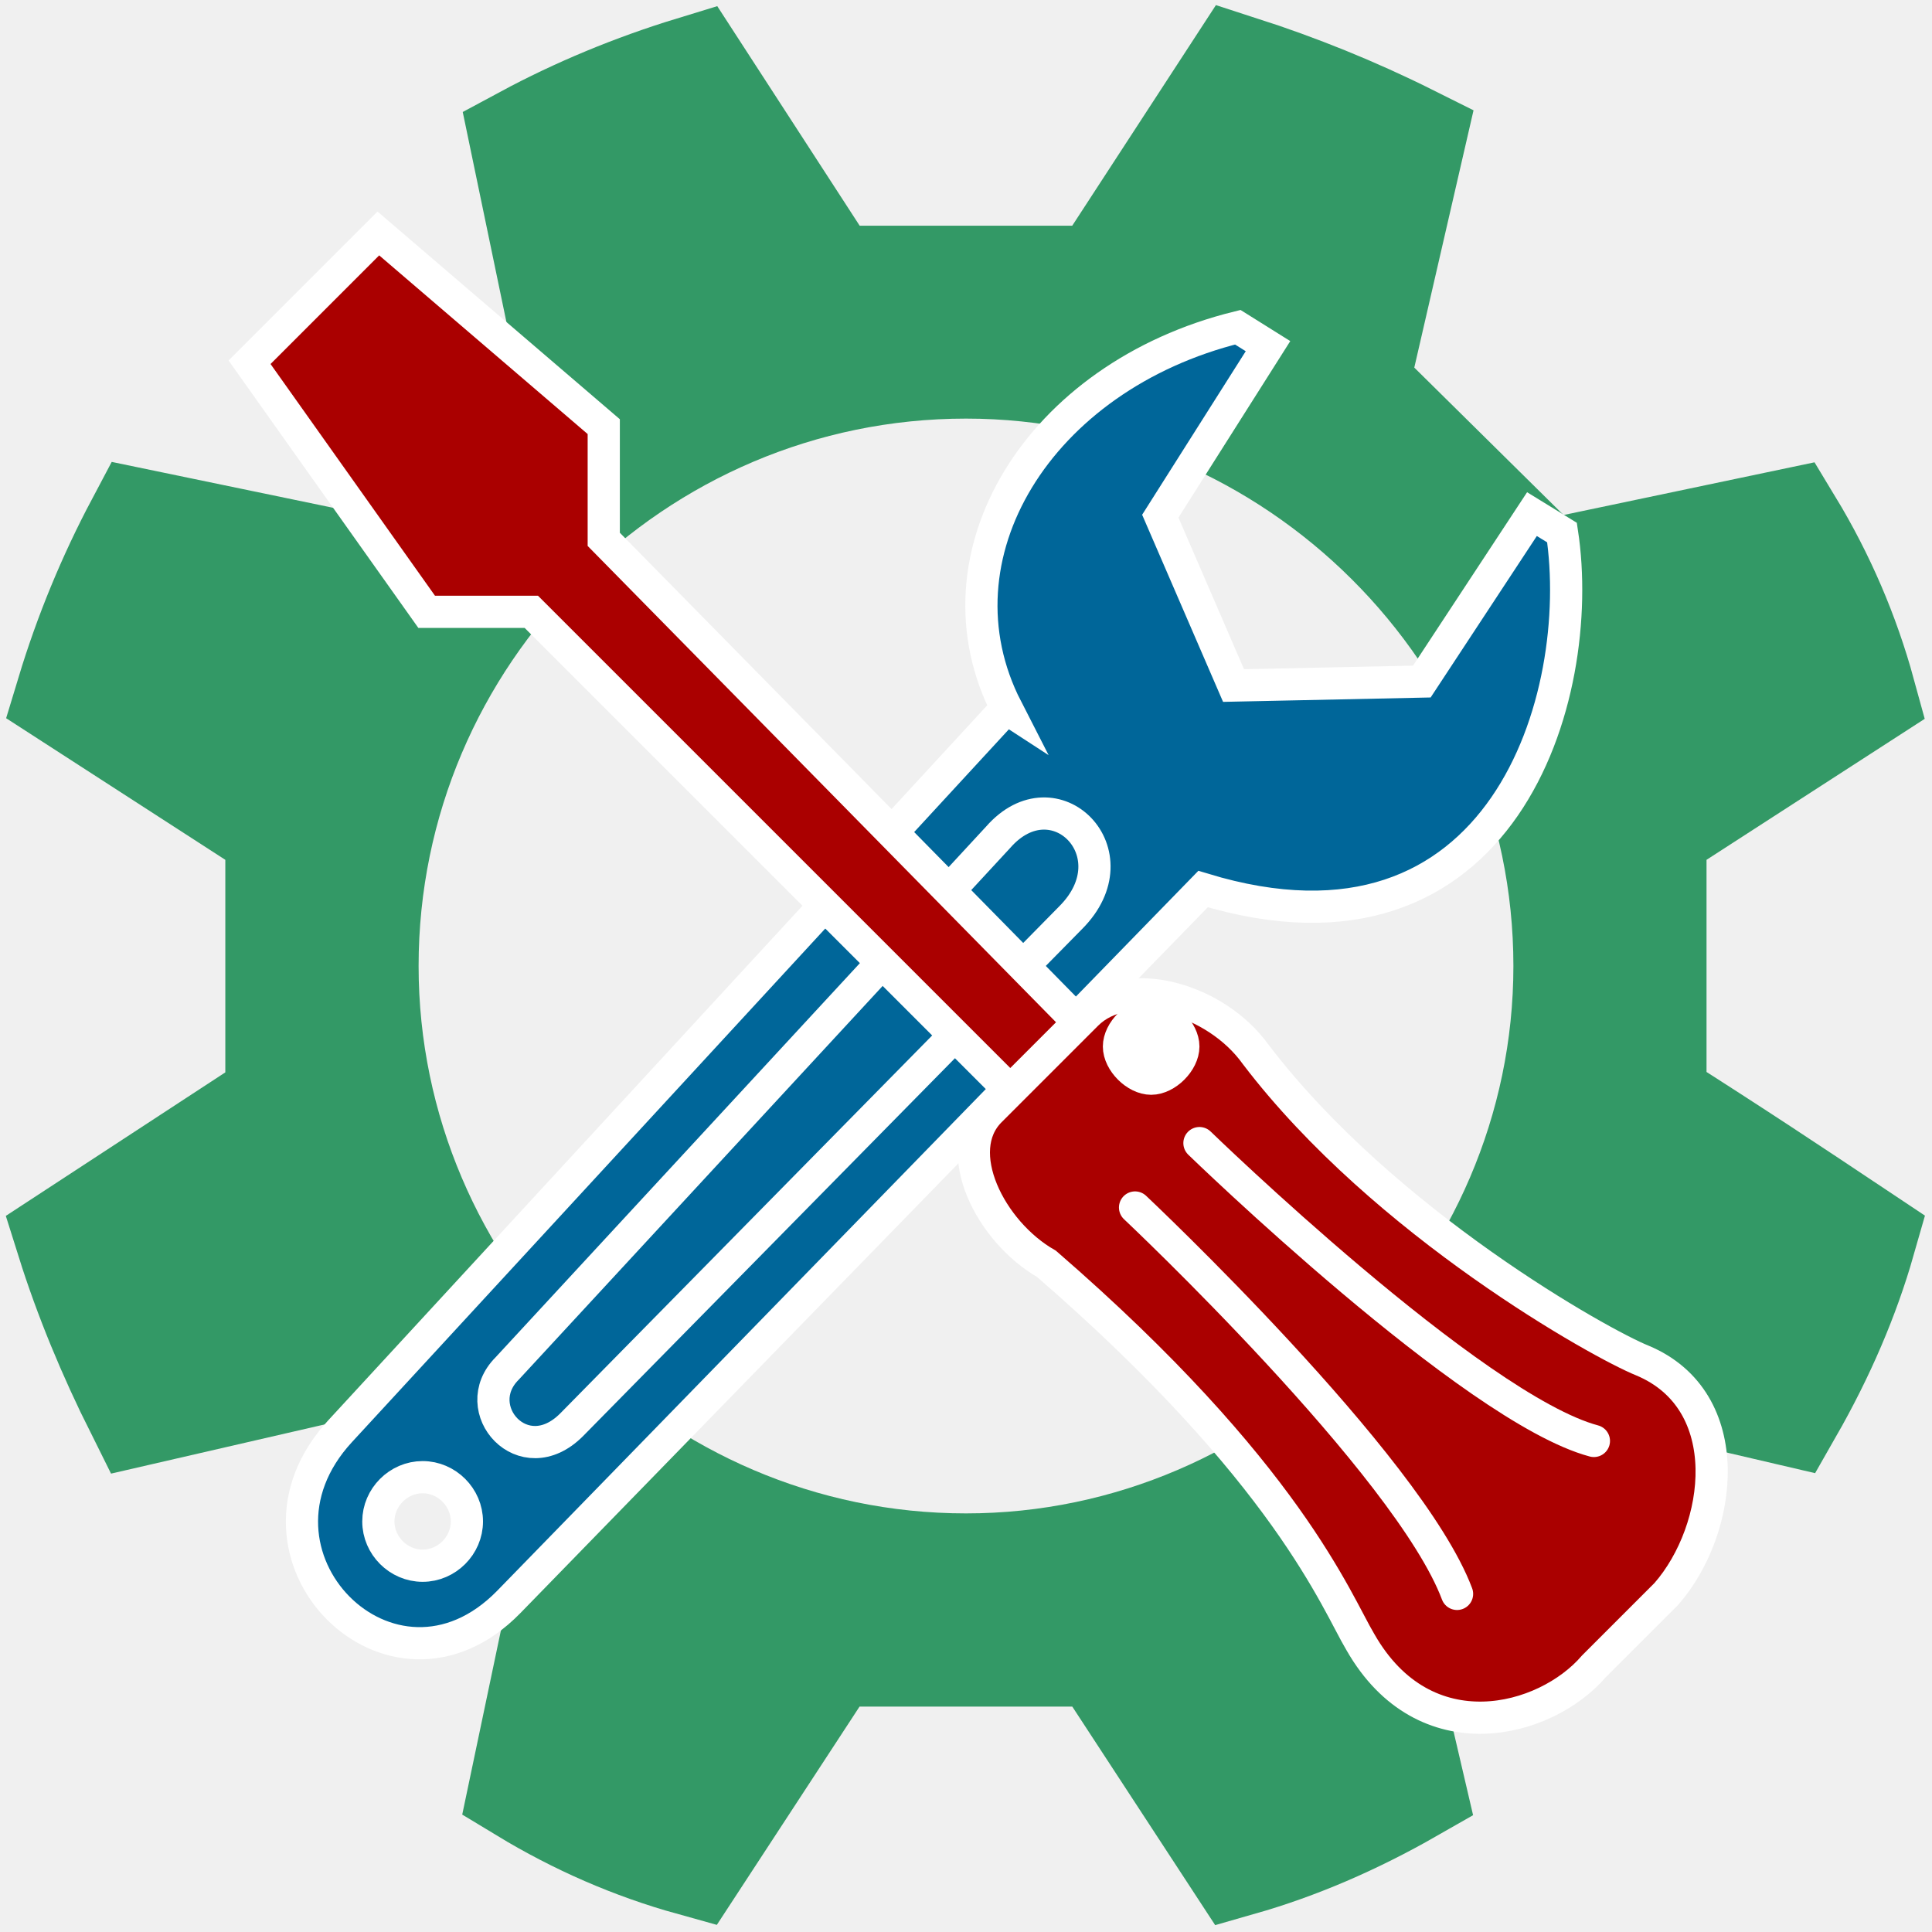
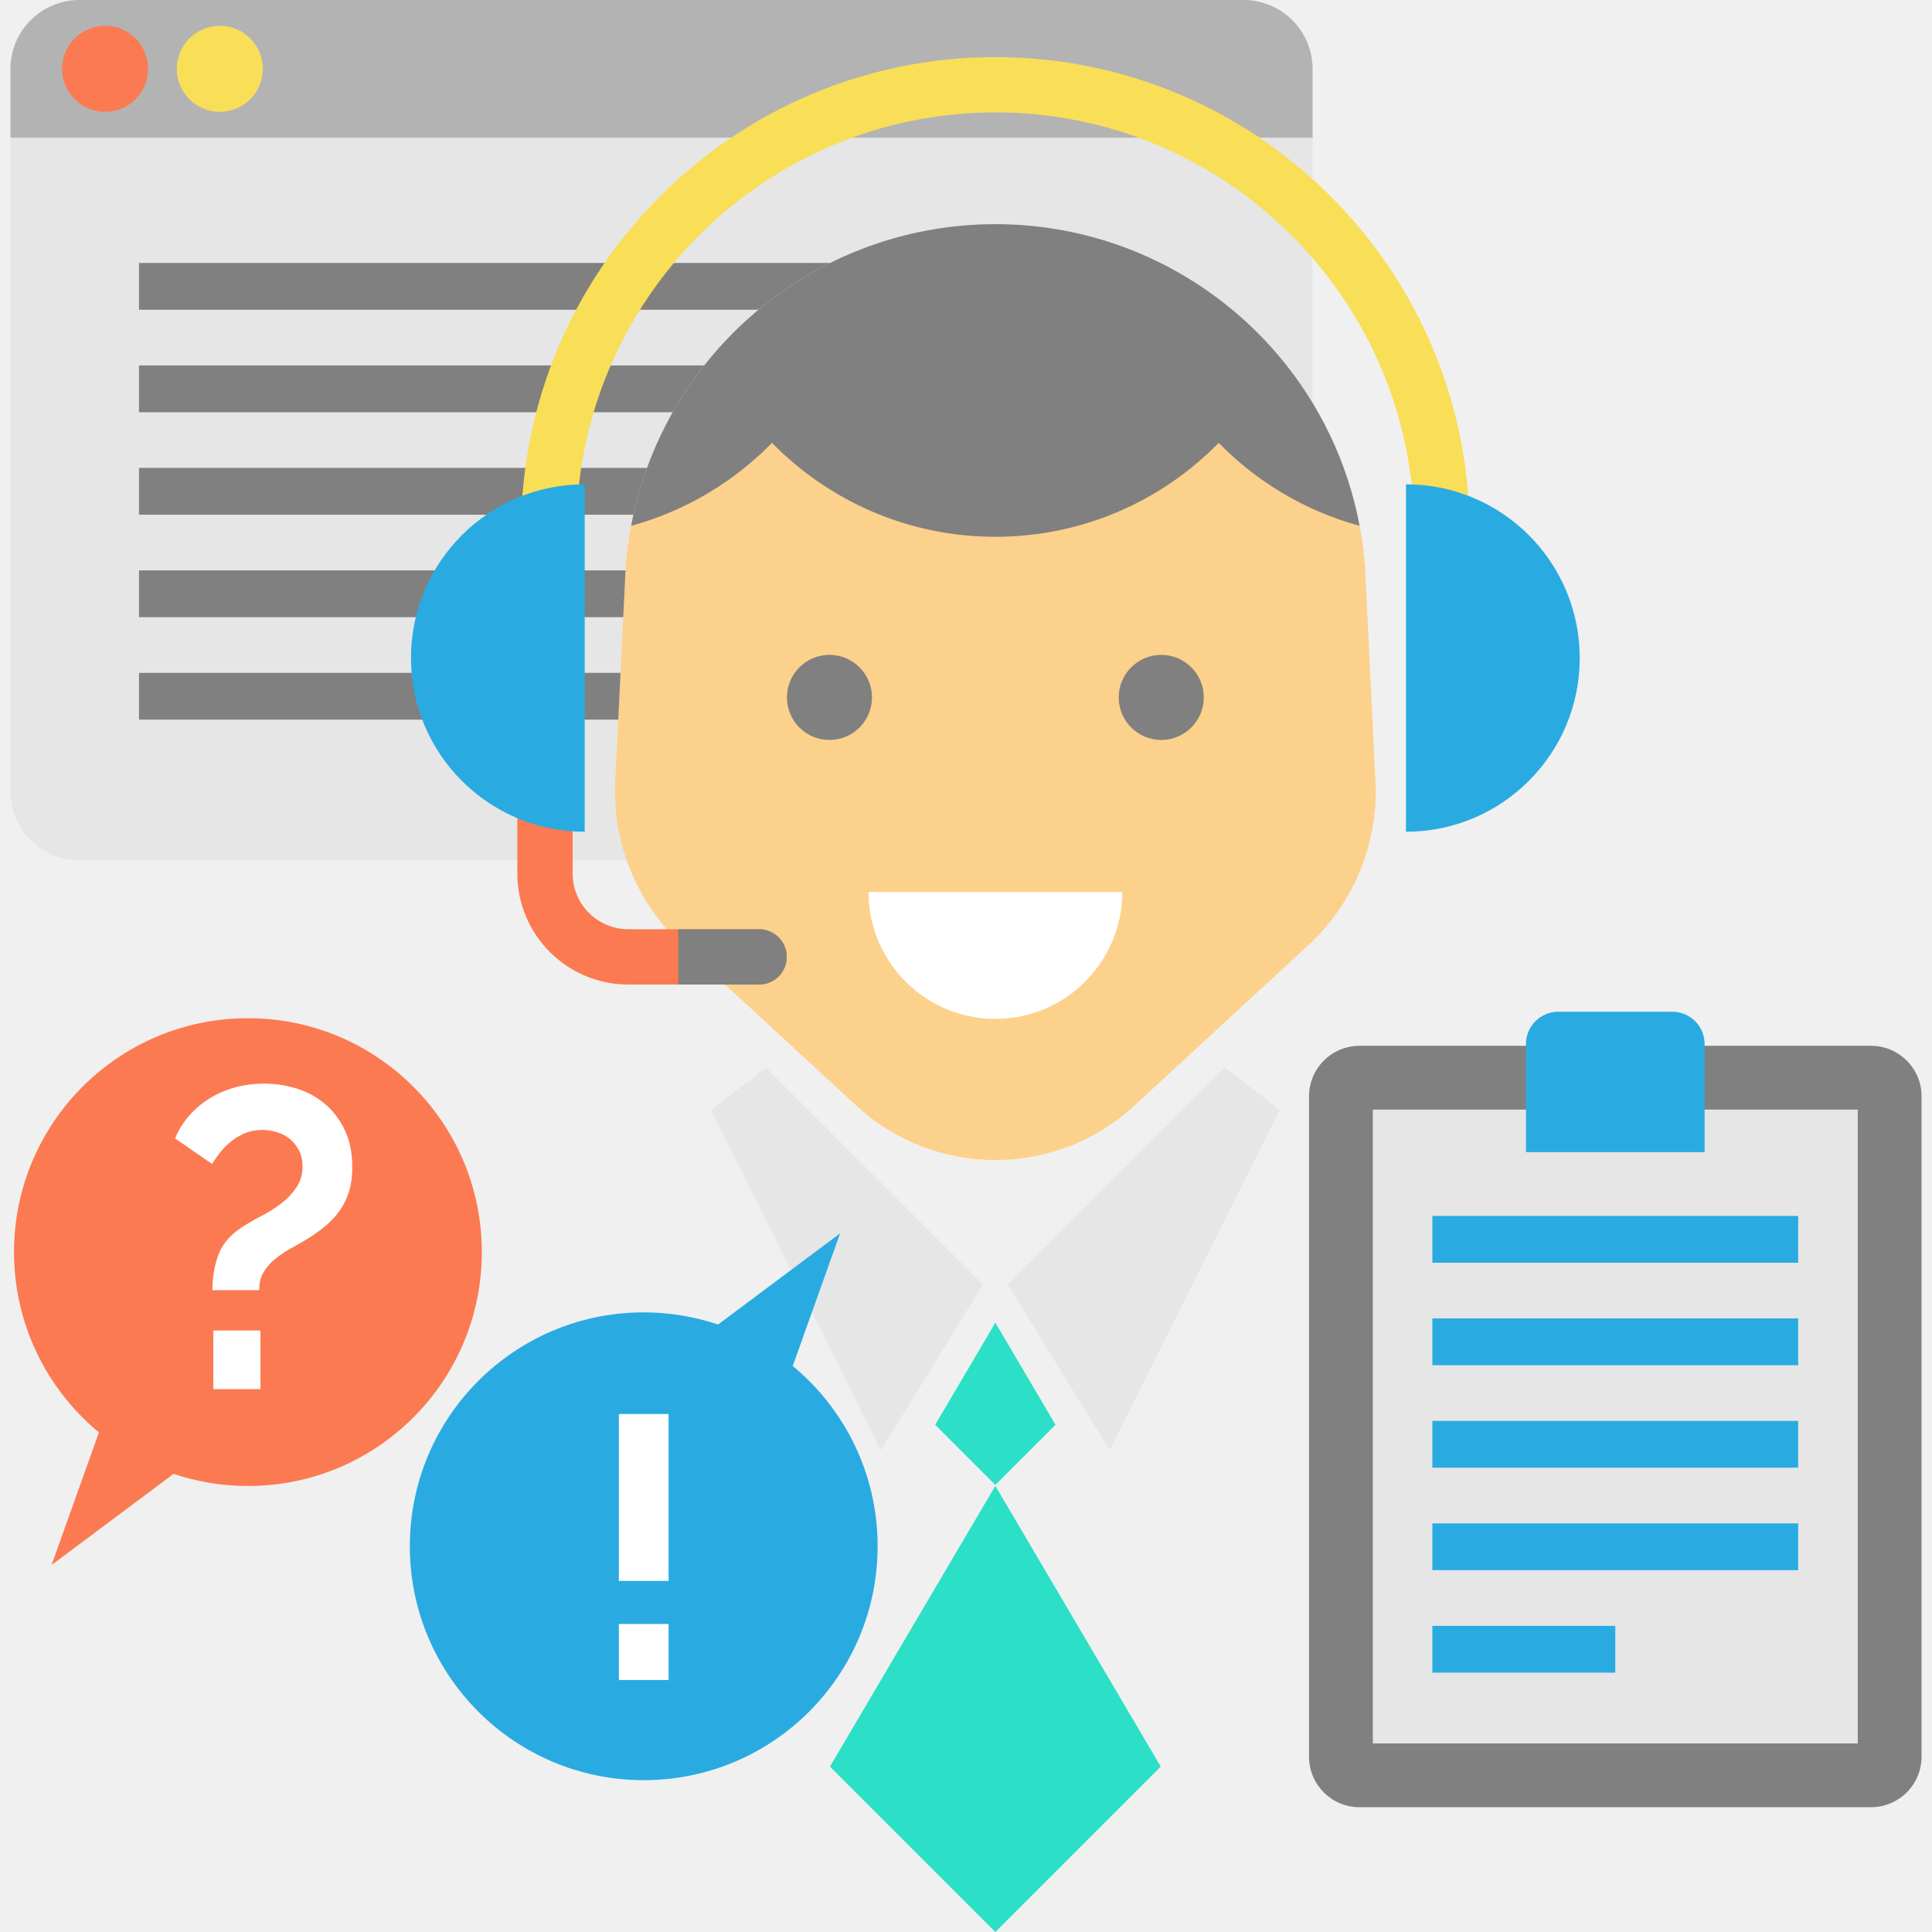
- <svg xmlns="http://www.w3.org/2000/svg" height="240" width="240">
-   <path stroke="#396" stroke-width="14" d="m120 45c41 0 75 33.7 75 75 0 41-34 75-75 75-41.3 0-75-34-75-75 0-41.3 33.7-75 75-75zm-33.9-36c-7.2 2.2-14.2 5.1-20.7 8.6l6.3 30.3-23.7 23.7-30.4-6.3c-3.5 6.6-6.4 13.6-8.61 20.9l26 16.8v34l-26 17c2.2 7 5.1 14 8.6 21l30.4-7 23.6 24-6.3 30c6.6 4 13.5 7 20.7 9l17-26h34l17 26c7-2 14-5 21-9l-7-30 24-24 30 7c4-7 7-14 9-21-9-6-15-10-26-17v-34l26-16.8c-2-7.3-5-14.3-9-20.9l-30 6.3-24-23.7 7-30.4c-7-3.5-14-6.3-21-8.56l-17 26.1h-34z" fill="#396" />
-   <g stroke="#fff" stroke-width="4" stroke-linecap="round" fill="#a00">
-     <path fill="#069" d="m124 104-61 66c-5 5 2 13 8 7l62-63c8-8-2-18-9-10zm-71.5 79.5c3 0 5.5 2.5 5.5 5.5s-2.5 5.5-5.5 5.5-5.5-2.5-5.5-5.5 2.5-5.5 5.5-5.5zm72.5-95.5-82.76 89.8c-14.09 15.3 6.41 36.1 20.96 21.2l86.25-88.56c37.33 11.35 47.68-23.93 44.59-44.28l-3.734-2.295-13.68 20.8-23.39 0.496-9.1-21.04 13.38-21.12-3.755-2.351c-24.8 6.13-38.4 28.46-28.7 47.39z" />
-     <path d="m135 126-12 12c-5 5 0 15 7 19 30 26 36 42 39 47 8 14 23 10 29 3l9-9c7-8 9-24-3-29-5-2-32-17-48-38-5-7-16-10-21-5zm-10 9-59-59h-13l-22-31 16-16 28 24v14l59 60" />
-     <path d="m149 142s34 33 49 37m-57-29s34 32 40 48" />
-     <path d="m143 126c1.886 0 4 2.114 4 4s-2.114 4-4 4-4-2.114-4-4 2.114-4 4-4z" fill="#fff" />
+ <svg xmlns="http://www.w3.org/2000/svg" version="1.1" id="Layer_1" x="0px" y="0px" viewBox="0 0 454.189 454.189" style="enable-background:new 0 0 454.189 454.189;" xml:space="preserve">
+   <g>
+     <g>
+       <path style="fill:#E6E6E6;" d="M308.568,16.225v169.831c0,7.511-5.104,13.836-12.042,15.676c-1.335,0.357-2.737,0.546-4.18,0.546    H18.68c-8.961,0-16.223-7.262-16.223-16.223V16.225c0-8.961,7.262-16.223,16.223-16.223h273.666c1.443,0,2.845,0.189,4.18,0.546    C303.464,2.389,308.568,8.713,308.568,16.225z" />
+       <path style="fill:#B3B3B3;" d="M308.566,16.223v16.142H2.456V16.223C2.456,7.262,9.718,0,18.678,0h273.666    C301.305,0,308.566,7.262,308.566,16.223z" />
+       <circle style="fill:#FC7A51;" cx="24.706" cy="16.182" r="10.114" />
+       <circle style="fill:#F9DE58;" cx="51.676" cy="16.182" r="10.114" />
+     </g>
+     <g>
+       <rect x="32.676" y="61.817" style="fill:#808080;" width="235" height="11" />
+       <rect x="32.676" y="85.908" style="fill:#808080;" width="235" height="11" />
+       <rect x="32.676" y="109.999" style="fill:#808080;" width="235" height="11" />
+       <rect x="32.676" y="134.091" style="fill:#808080;" width="235" height="11" />
+       <rect x="32.676" y="158.182" style="fill:#808080;" width="235" height="11" />
+     </g>
+     <path style="fill:#FCD18B;" d="M307.569,222.203l-40.93,37.75c-18.44,17.01-46.85,17.01-65.29,0l-40.92-37.75   c-11.06-10.2-16.84-24.89-15.72-39.89l2.38-49c0.25-3.29,0.67-6.53,1.28-9.7c2.84-15.07,9.53-28.71,18.98-39.91   c4.2-4.99,8.95-9.49,14.15-13.41c14.64-11.07,32.85-17.59,52.5-17.59s37.86,6.53,52.5,17.59c2.35,1.77,4.61,3.66,6.77,5.66   c2.61,2.43,5.08,5.01,7.38,7.74c9.45,11.2,16.14,24.84,18.98,39.92c0.61,3.17,1.03,6.41,1.28,9.7l2.37,49   C324.409,197.312,318.618,212.003,307.569,222.203z" />
+     <path style="fill:#FFFFFF;" d="M263.829,209.692c0,3.104-0.476,6.099-1.357,8.906c-3.79,12.127-15.107,20.925-28.474,20.925   c-13.375,0-24.692-8.797-28.474-20.925c-0.881-2.808-1.357-5.802-1.357-8.906H263.829z" />
+     <path style="fill:#F9DE58;" d="M345.49,124.923h-13c0-54.31-44.185-98.495-98.494-98.495c-54.311,0-98.495,44.185-98.495,98.495   h-13c0-61.479,50.017-111.495,111.495-111.495S345.49,63.445,345.49,124.923z" />
+     <path style="fill:#808080;" d="M319.629,123.613c-2.84-15.08-9.53-28.72-18.98-39.92c-2.3-2.73-4.77-5.31-7.38-7.74   c-1.045-0.969-2.118-1.907-3.209-2.824c-0.219-0.184-0.446-0.357-0.667-0.538c-0.894-0.736-1.798-1.459-2.72-2.159   c-0.059-0.045-0.115-0.094-0.174-0.138c-0.002,0.002-0.004,0.004-0.007,0.005c-14.643-11.057-32.847-17.595-52.493-17.595   c-19.651,0-37.86,6.529-52.498,17.592c0,0-0.001-0.001-0.002-0.002c-0.022,0.017-0.042,0.035-0.064,0.051   c-1.208,0.915-2.391,1.86-3.549,2.835c-0.112,0.094-0.225,0.188-0.337,0.282c-1.108,0.943-2.191,1.915-3.251,2.911   c-0.127,0.12-0.256,0.237-0.383,0.357c-1.066,1.015-2.104,2.058-3.117,3.125c-0.093,0.098-0.188,0.193-0.28,0.291   c-1.088,1.156-2.145,2.342-3.169,3.557c-9.45,11.2-16.14,24.84-18.98,39.91c12.765-3.477,24.129-10.323,33.119-19.504   c13.34,13.625,31.938,22.084,52.511,22.084c20.574,0,39.164-8.459,52.5-22.079C295.493,113.295,306.862,120.141,319.629,123.613z" />
+     <g>
+       <circle style="fill:#808080;" cx="194.995" cy="163.953" r="10" />
+       <circle style="fill:#808080;" cx="272.995" cy="163.953" r="10" />
+     </g>
+     <g>
+       <polygon style="fill:#E6E6E6;" points="180.095,250.953 231.095,301.953 207.095,340.953 167.095,260.953   " />
+       <polygon style="fill:#E6E6E6;" points="287.895,250.953 236.895,301.953 260.895,340.953 300.895,260.953   " />
+     </g>
+     <polygon style="fill:#2BE0C6;" points="248.137,334.953 233.995,310.953 219.853,334.953 233.995,349.095  " />
+     <polygon style="fill:#2BE0C6;" points="272.881,415.304 233.995,349.313 195.11,415.304 233.995,454.189  " />
+     <path style="fill:#FC7A51;" d="M184.959,224.953c0,1.8-0.73,3.42-1.9,4.6c-1.18,1.17-2.8,1.9-4.6,1.9h-30.73   c-14.42,0-26.11-11.69-26.11-26.11v-17.39h13v17.39c0,7.24,5.87,13.11,13.11,13.11h30.73   C182.049,218.453,184.959,221.362,184.959,224.953z" />
+     <g>
+       <path style="fill:#29ABE2;" d="M137.457,113.853c-22.556,0-40.841,18.285-40.841,40.841s18.285,40.841,40.841,40.841" />
+       <path style="fill:#29ABE2;" d="M330.533,113.853c22.556,0,40.841,18.285,40.841,40.841s-18.285,40.841-40.841,40.841" />
+     </g>
+     <path style="fill:#808080;" d="M184.959,224.953c0,1.8-0.73,3.42-1.9,4.6c-1.18,1.17-2.8,1.9-4.6,1.9h-19v-13h19   C182.049,218.453,184.959,221.362,184.959,224.953z" />
+     <g>
+       <path style="fill:#808080;" d="M439.846,424.854H319.62c-6.565,0-11.887-5.322-11.887-11.887V257.741    c0-6.565,5.322-11.887,11.887-11.887h120.227c6.565,0,11.887,5.322,11.887,11.887v155.227    C451.733,419.532,446.411,424.854,439.846,424.854z" />
+       <rect x="322.733" y="260.854" style="fill:#E6E6E6;" width="114" height="149" />
+       <path style="fill:#29ABE2;" d="M393.161,237.854h-26.855c-4.182,0-7.572,3.39-7.572,7.572v25.428h42v-25.428    C400.733,241.244,397.342,237.854,393.161,237.854z" />
+       <g>
+         <rect x="336.733" y="285.854" style="fill:#29ABE2;" width="86" height="11" />
+         <rect x="336.733" y="309.946" style="fill:#29ABE2;" width="86" height="11" />
+         <rect x="336.733" y="334.037" style="fill:#29ABE2;" width="86" height="11" />
+         <rect x="336.733" y="358.128" style="fill:#29ABE2;" width="86" height="11" />
+         <rect x="336.733" y="382.22" style="fill:#29ABE2;" width="43" height="11" />
+       </g>
+     </g>
+     <path style="fill:#FC7A51;" d="M58.285,239.366c-30.369,0-54.987,24.619-54.987,54.987c0,17.057,7.768,32.3,19.958,42.385   l-11.133,31.173l28.672-21.413l-0.013-0.02c5.5,1.846,11.382,2.862,17.504,2.862c30.368,0,54.987-24.619,54.987-54.987   S88.654,239.366,58.285,239.366z" />
+     <g>
+       <path style="fill:#FFFFFF;" d="M49.943,303.296c0-3.263,0.533-6.194,1.599-8.792c1.065-2.598,3.263-4.861,6.594-6.794    c0.999-0.599,2.231-1.282,3.697-2.048c1.464-0.765,2.897-1.681,4.296-2.747c1.399-1.065,2.58-2.314,3.547-3.747    c0.965-1.431,1.449-3.08,1.449-4.945c0-1.399-0.267-2.63-0.799-3.697c-0.534-1.065-1.233-1.964-2.098-2.697    c-0.867-0.732-1.883-1.282-3.047-1.649c-1.166-0.365-2.348-0.549-3.546-0.549c-1.466,0-2.798,0.25-3.997,0.749    s-2.282,1.133-3.247,1.898c-0.967,0.767-1.833,1.633-2.598,2.598c-0.766,0.966-1.416,1.883-1.948,2.748l-8.692-5.995    c0.865-2.064,2.014-3.896,3.447-5.495c1.431-1.599,3.063-2.947,4.895-4.046c1.831-1.099,3.812-1.931,5.945-2.497    c2.131-0.565,4.329-0.849,6.594-0.849c2.531,0,5.029,0.367,7.494,1.099c2.463,0.734,4.678,1.898,6.644,3.497    c1.964,1.599,3.562,3.647,4.795,6.144c1.232,2.498,1.848,5.479,1.848,8.942c0,2.132-0.249,4.013-0.749,5.645    c-0.499,1.633-1.217,3.114-2.148,4.446c-0.933,1.333-2.033,2.532-3.297,3.597c-1.266,1.066-2.698,2.098-4.296,3.097    c-1.333,0.799-2.665,1.566-3.997,2.298c-1.333,0.734-2.548,1.549-3.647,2.448c-1.099,0.899-1.998,1.932-2.698,3.097    c-0.699,1.166-1.049,2.582-1.049,4.246H49.943V303.296z M50.143,326.574v-13.787h11.09v13.787H50.143z" />
+     </g>
+     <g>
+       <path style="fill:#29ABE2;" d="M186.362,321.124l11.133-31.173l-28.672,21.413l0.013,0.02c-5.5-1.846-11.382-2.862-17.504-2.862    c-30.369,0-54.987,24.619-54.987,54.987s24.618,54.987,54.987,54.987c30.368,0,54.987-24.619,54.987-54.987    C206.32,346.452,198.552,331.21,186.362,321.124z" />
+       <g>
+         <path style="fill:#FFFFFF;" d="M145.49,371.66v-39.244h11.687v39.244H145.49z M145.49,394.945v-13.168h11.687v13.168H145.49z" />
+       </g>
+     </g>
  </g>
+   <g>
+ </g>
+   <g>
+ </g>
+   <g>
+ </g>
+   <g>
+ </g>
+   <g>
+ </g>
+   <g>
+ </g>
+   <g>
+ </g>
+   <g>
+ </g>
+   <g>
+ </g>
+   <g>
+ </g>
+   <g>
+ </g>
+   <g>
+ </g>
+   <g>
+ </g>
+   <g>
+ </g>
+   <g>
+ </g>
</svg>
